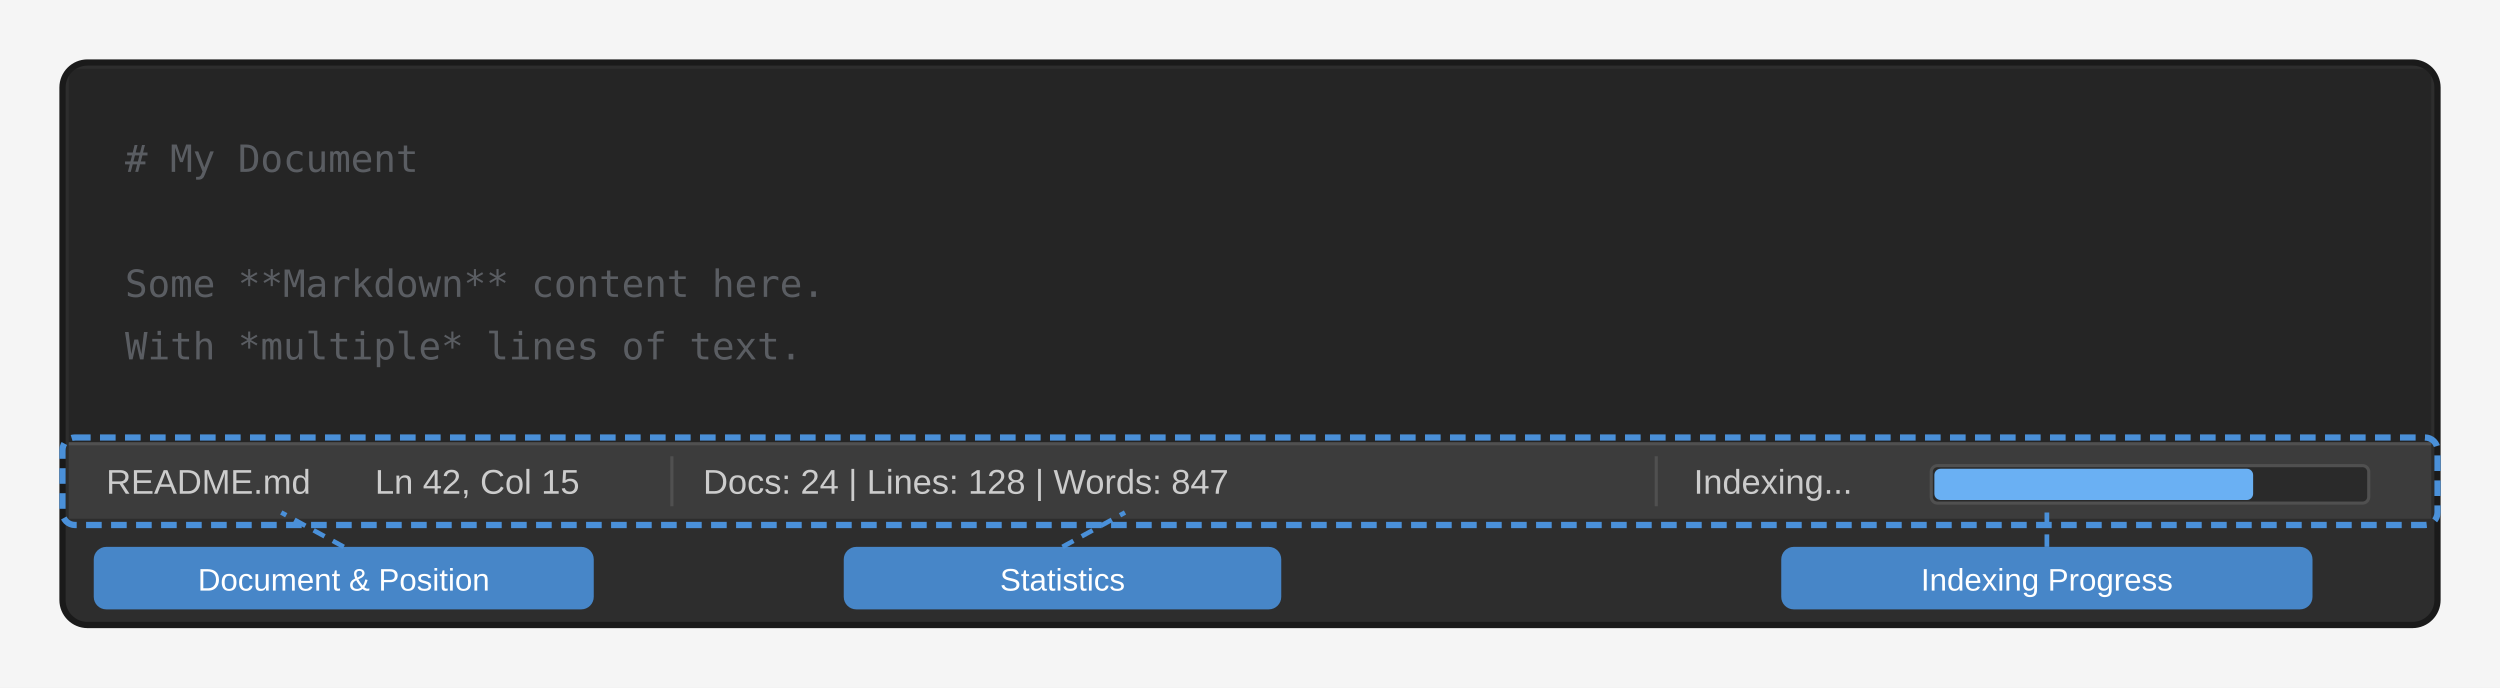
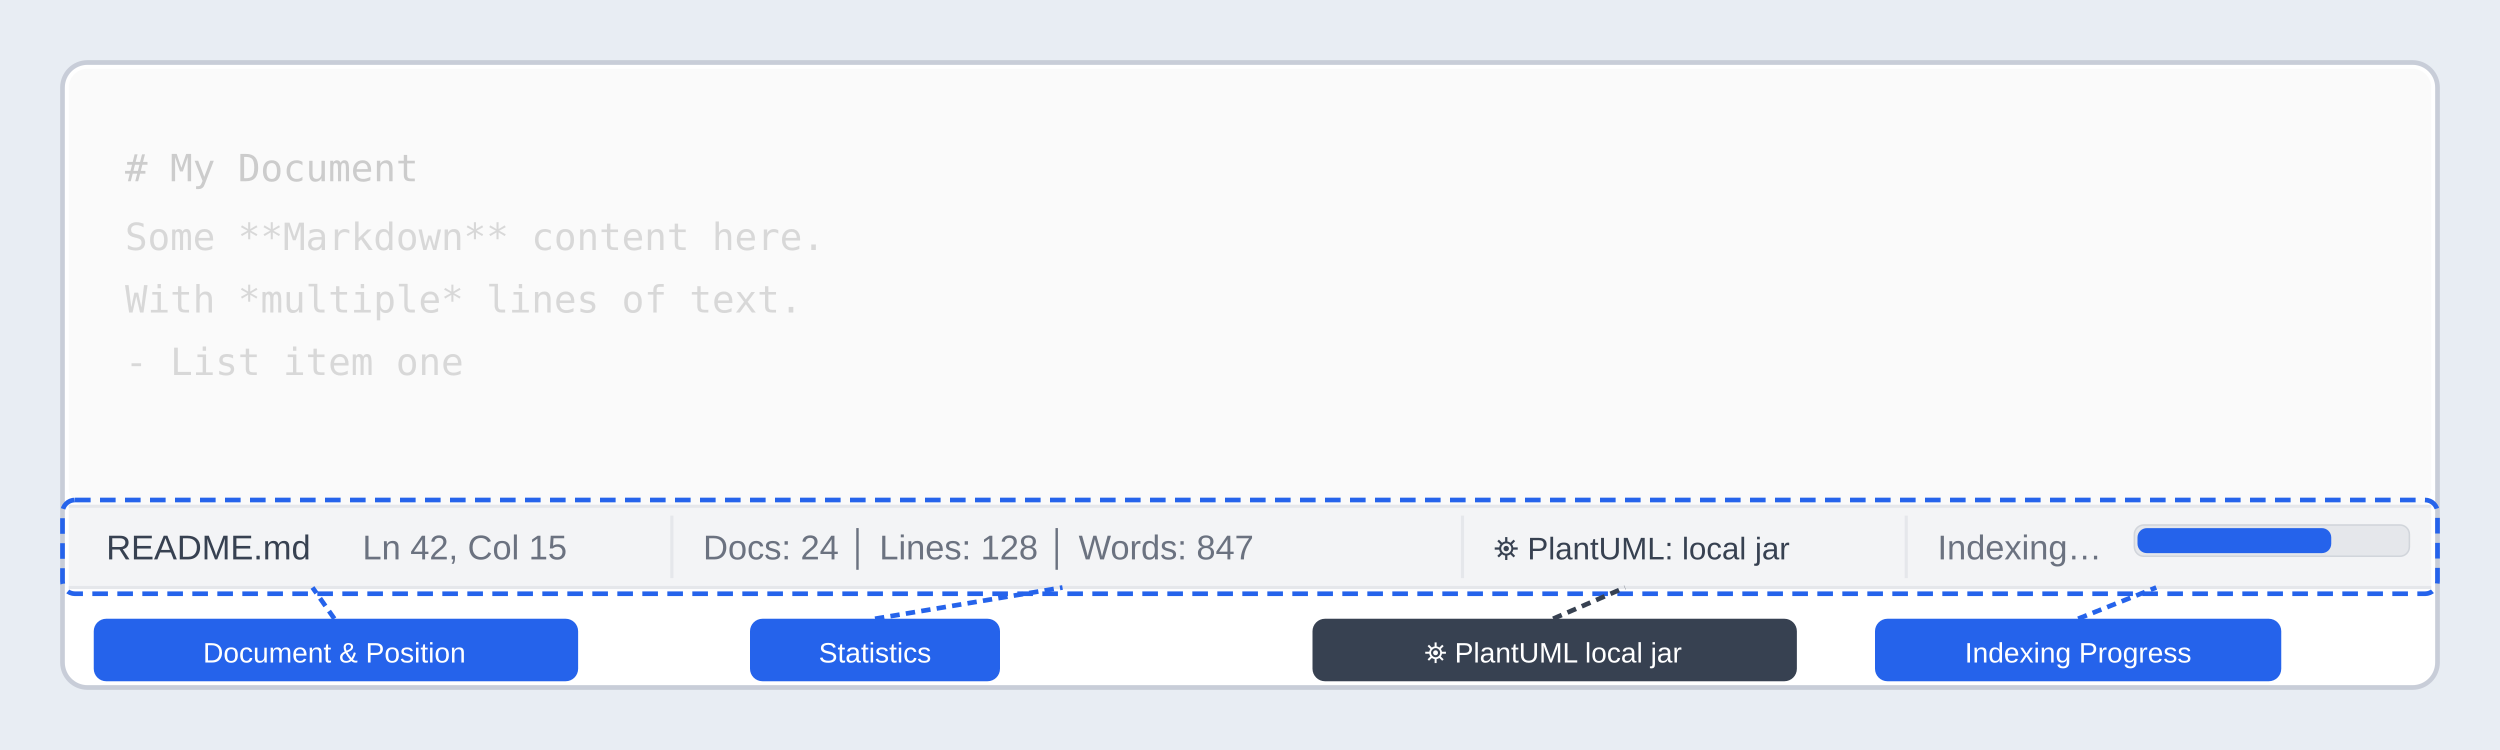
- <svg xmlns="http://www.w3.org/2000/svg" viewBox="0 0 800 220" width="800" height="220">
-   <rect width="800" height="220" fill="#f5f5f5" />
-   <rect x="20" y="20" width="760" height="180" rx="8" fill="#2d2d2d" stroke="#1a1a1a" stroke-width="2" />
-   <rect x="22" y="22" width="756" height="120" fill="#1e1e1e" opacity="0.5" />
-   <text x="40" y="55" font-family="monospace" font-size="12" fill="#abb2bf" opacity="0.4"># My Document</text>
-   <text x="40" y="75" font-family="monospace" font-size="12" fill="#abb2bf" opacity="0.4" />
-   <text x="40" y="95" font-family="monospace" font-size="12" fill="#abb2bf" opacity="0.4">Some **Markdown** content here.</text>
-   <text x="40" y="115" font-family="monospace" font-size="12" fill="#abb2bf" opacity="0.4">With *multiple* lines of text.</text>
-   <rect x="22" y="142" width="756" height="24" fill="#3c3c3c" />
-   <line x1="22" y1="142" x2="778" y2="142" stroke="#505050" stroke-width="1" />
-   <text x="34" y="158" font-family="Arial, sans-serif" font-size="11" fill="#cccccc">README.md</text>
-   <text x="120" y="158" font-family="Arial, sans-serif" font-size="11" fill="#cccccc">Ln 42, Col 15</text>
-   <line x1="215" y1="146" x2="215" y2="162" stroke="#505050" stroke-width="1" />
-   <text x="225" y="158" font-family="Arial, sans-serif" font-size="11" fill="#cccccc">Docs: 24  |  Lines: 128  |  Words: 847</text>
-   <line x1="530" y1="146" x2="530" y2="162" stroke="#505050" stroke-width="1" />
-   <text x="542" y="158" font-family="Arial, sans-serif" font-size="11" fill="#cccccc">Indexing...</text>
-   <rect x="618" y="149" width="140" height="12" rx="2" fill="#2a2a2a" stroke="#505050" stroke-width="1" />
-   <rect x="619" y="150" width="102" height="10" rx="2" fill="#6ab0f3" />
-   <rect x="30" y="175" width="160" height="20" rx="4" fill="#4a90d9" opacity="0.9" />
-   <text x="110" y="189" font-family="Arial, sans-serif" font-size="10" fill="#ffffff" text-anchor="middle">Document &amp; Position</text>
-   <line x1="110" y1="175" x2="90" y2="164" stroke="#4a90d9" stroke-width="1.5" stroke-dasharray="4,3" />
-   <rect x="270" y="175" width="140" height="20" rx="4" fill="#4a90d9" opacity="0.9" />
-   <text x="340" y="189" font-family="Arial, sans-serif" font-size="10" fill="#ffffff" text-anchor="middle">Statistics</text>
-   <line x1="340" y1="175" x2="360" y2="164" stroke="#4a90d9" stroke-width="1.5" stroke-dasharray="4,3" />
-   <rect x="570" y="175" width="170" height="20" rx="4" fill="#4a90d9" opacity="0.9" />
-   <text x="655" y="189" font-family="Arial, sans-serif" font-size="10" fill="#ffffff" text-anchor="middle">Indexing Progress</text>
-   <line x1="655" y1="175" x2="655" y2="164" stroke="#4a90d9" stroke-width="1.5" stroke-dasharray="4,3" />
-   <rect x="20" y="140" width="760" height="28" rx="4" fill="none" stroke="#4a90d9" stroke-width="2" stroke-dasharray="5,3" />
+ <svg xmlns="http://www.w3.org/2000/svg" viewBox="0 0 800 240" width="800" height="240">
+   <rect width="800" height="240" fill="#e8edf3" />
+   <rect x="20" y="20" width="760" height="200" rx="8" fill="#ffffff" stroke="#c8cdd8" stroke-width="1.5" />
+   <rect x="22" y="22" width="756" height="140" fill="#fafafa" rx="6" />
+   <text x="40" y="58" font-family="monospace" font-size="12" fill="#c0c0c0" opacity="0.8"># My Document</text>
+   <text x="40" y="80" font-family="monospace" font-size="12" fill="#d0d0d0" opacity="0.8">Some **Markdown** content here.</text>
+   <text x="40" y="100" font-family="monospace" font-size="12" fill="#d0d0d0" opacity="0.8">With *multiple* lines of text.</text>
+   <text x="40" y="120" font-family="monospace" font-size="12" fill="#d0d0d0" opacity="0.8">- List item one</text>
+   <rect x="22" y="162" width="756" height="26" fill="#f3f4f6" />
+   <line x1="22" y1="162" x2="778" y2="162" stroke="#e5e7eb" stroke-width="1" />
+   <line x1="22" y1="188" x2="778" y2="188" stroke="#e5e7eb" stroke-width="1" />
+   <text x="34" y="179" font-family="Arial, sans-serif" font-size="11" fill="#374151">README.md</text>
+   <text x="116" y="179" font-family="Arial, sans-serif" font-size="11" fill="#6b7280">Ln 42, Col 15</text>
+   <line x1="215" y1="165" x2="215" y2="185" stroke="#e5e7eb" stroke-width="1" />
+   <text x="225" y="179" font-family="Arial, sans-serif" font-size="11" fill="#6b7280">Docs: 24  │  Lines: 128  │  Words: 847</text>
+   <line x1="468" y1="165" x2="468" y2="185" stroke="#e5e7eb" stroke-width="1" />
+   <text x="478" y="179" font-family="Arial, sans-serif" font-size="10" fill="#374151">⛯ PlantUML: local jar</text>
+   <line x1="610" y1="165" x2="610" y2="185" stroke="#e5e7eb" stroke-width="1" />
+   <text x="620" y="179" font-family="Arial, sans-serif" font-size="11" fill="#6b7280">Indexing…</text>
+   <rect x="683" y="168" width="88" height="10" rx="3" fill="#e5e7eb" stroke="#d1d5db" stroke-width="0.5" />
+   <rect x="684" y="169" width="62" height="8" rx="3" fill="#2563eb" />
+   <rect x="20" y="160" width="760" height="30" rx="4" fill="none" stroke="#2563eb" stroke-width="1.5" stroke-dasharray="5,3" />
+   <rect x="30" y="198" width="155" height="20" rx="4" fill="#2563eb" />
+   <text x="107" y="212" font-family="Arial, sans-serif" font-size="9" fill="#fff" text-anchor="middle">Document &amp; Position</text>
+   <line x1="107" y1="198" x2="100" y2="188" stroke="#2563eb" stroke-width="1.5" stroke-dasharray="3,2" />
+   <rect x="240" y="198" width="80" height="20" rx="4" fill="#2563eb" />
+   <text x="280" y="212" font-family="Arial, sans-serif" font-size="9" fill="#fff" text-anchor="middle">Statistics</text>
+   <line x1="280" y1="198" x2="340" y2="188" stroke="#2563eb" stroke-width="1.5" stroke-dasharray="3,2" />
+   <rect x="420" y="198" width="155" height="20" rx="4" fill="#374151" />
+   <text x="497" y="212" font-family="Arial, sans-serif" font-size="9" fill="#fff" text-anchor="middle">⛯ PlantUML local jar</text>
+   <line x1="497" y1="198" x2="520" y2="188" stroke="#374151" stroke-width="1.5" stroke-dasharray="3,2" />
+   <rect x="600" y="198" width="130" height="20" rx="4" fill="#2563eb" />
+   <text x="665" y="212" font-family="Arial, sans-serif" font-size="9" fill="#fff" text-anchor="middle">Indexing Progress</text>
+   <line x1="665" y1="198" x2="690" y2="188" stroke="#2563eb" stroke-width="1.5" stroke-dasharray="3,2" />
</svg>
